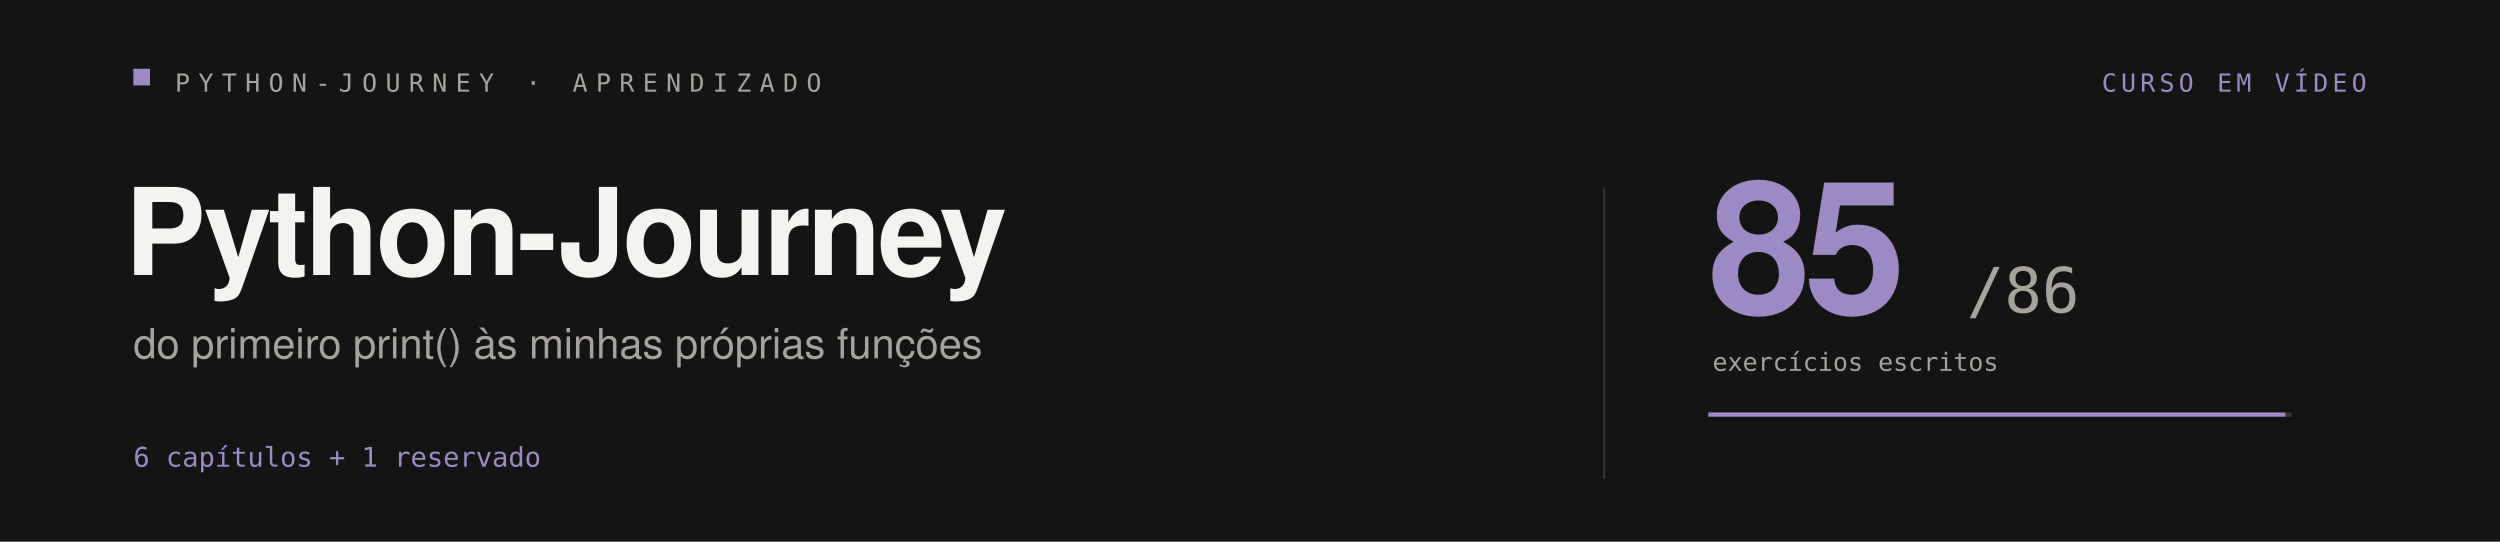
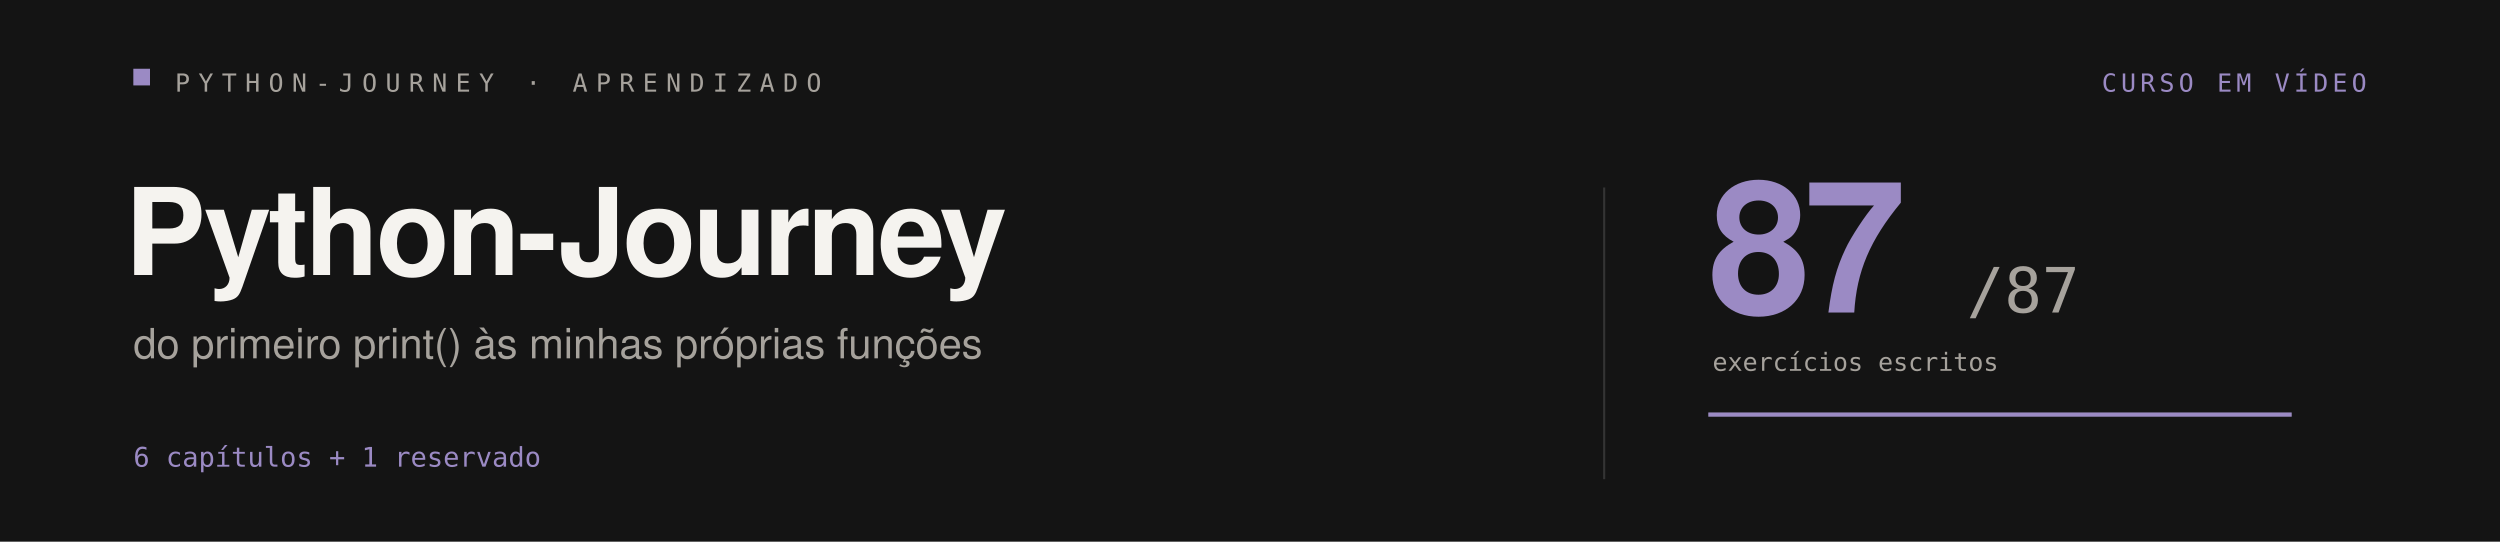
- <svg xmlns="http://www.w3.org/2000/svg" viewBox="0 0 1200 260" width="1200" height="260" role="img" aria-label="Python-Journey — 85 de 86 exercícios escritos">
+ <svg xmlns="http://www.w3.org/2000/svg" viewBox="0 0 1200 260" width="1200" height="260" role="img" aria-label="Python-Journey — 87 de 87 exercícios escritos">
  <rect width="1200" height="260" fill="#141414" />
  <rect x="64" y="33" width="8" height="8" fill="#9B8AC4" />
  <text x="84" y="44" font-family="ui-monospace, SFMono-Regular, Menlo, Consolas, monospace" font-size="12" letter-spacing="4" fill="#A6A29C">PYTHON-JOURNEY · APRENDIZADO</text>
  <text x="1136" y="44" text-anchor="end" font-family="ui-monospace, SFMono-Regular, Menlo, Consolas, monospace" font-size="12" letter-spacing="2" fill="#9B8AC4">CURSO EM VÍDEO</text>
  <text x="60" y="132" font-family="Helvetica Neue, Helvetica, Arial, sans-serif" font-size="58" font-weight="700" letter-spacing="-1.5" fill="#F5F3EF">Python-Journey</text>
  <text x="64" y="172" font-family="Helvetica Neue, Helvetica, Arial, sans-serif" font-size="20" fill="#A6A29C">do primeiro print() às minhas próprias funções</text>
  <text x="64" y="224" font-family="ui-monospace, SFMono-Regular, Menlo, Consolas, monospace" font-size="13" fill="#9B8AC4">6 capítulos + 1 reservado</text>
  <line x1="770" y1="90" x2="770" y2="230" stroke="#343434" />
-   <text x="820" y="150" font-family="Helvetica Neue, Helvetica, Arial, sans-serif" font-size="88" font-weight="700" letter-spacing="-3" fill="#9B8AC4">85</text>
-   <text x="944" y="150" font-family="ui-monospace, SFMono-Regular, Menlo, Consolas, monospace" font-size="30" fill="#A6A29C">/86</text>
+   <text x="820" y="150" font-family="Helvetica Neue, Helvetica, Arial, sans-serif" font-size="88" font-weight="700" letter-spacing="-3" fill="#9B8AC4">87</text>
+   <text x="944" y="150" font-family="ui-monospace, SFMono-Regular, Menlo, Consolas, monospace" font-size="30" fill="#A6A29C">/87</text>
  <text x="822" y="178" font-family="ui-monospace, SFMono-Regular, Menlo, Consolas, monospace" font-size="12" fill="#A6A29C">exercícios escritos</text>
  <rect x="820" y="198" width="280" height="2" fill="#343434" />
-   <rect x="820" y="198" width="277" height="2" fill="#9B8AC4" />
+   <rect x="820" y="198" width="280" height="2" fill="#9B8AC4" />
</svg>
